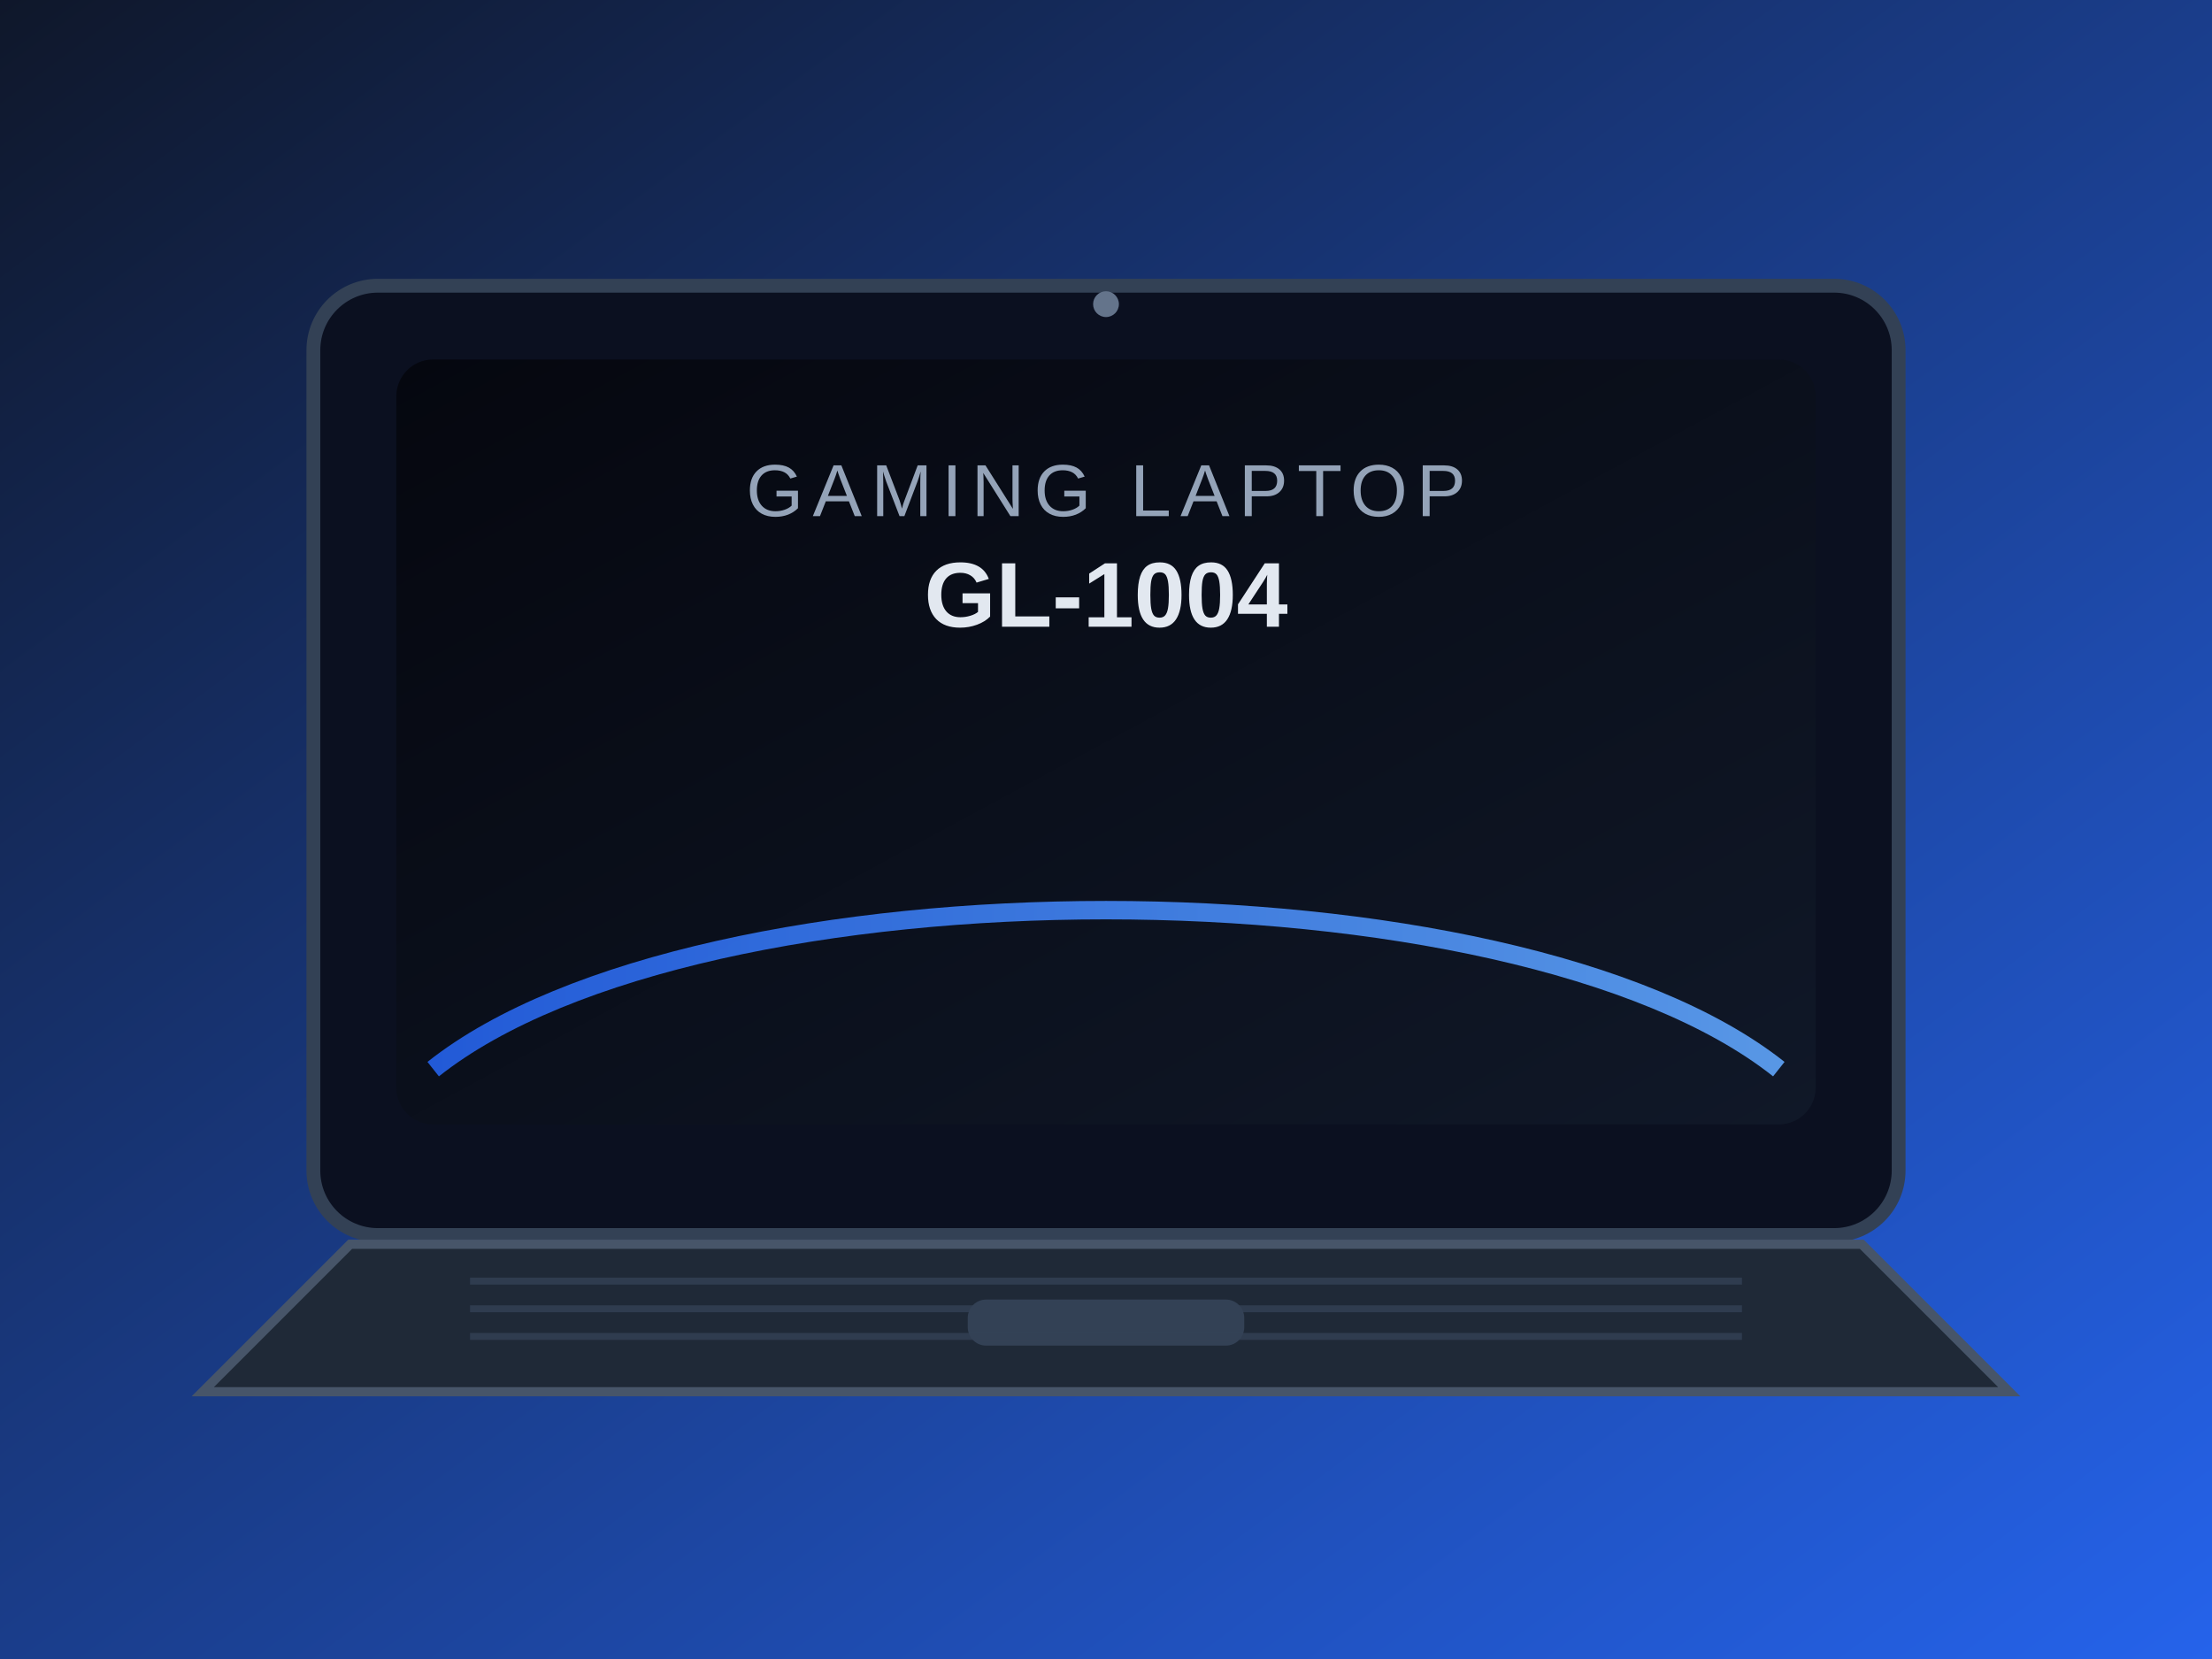
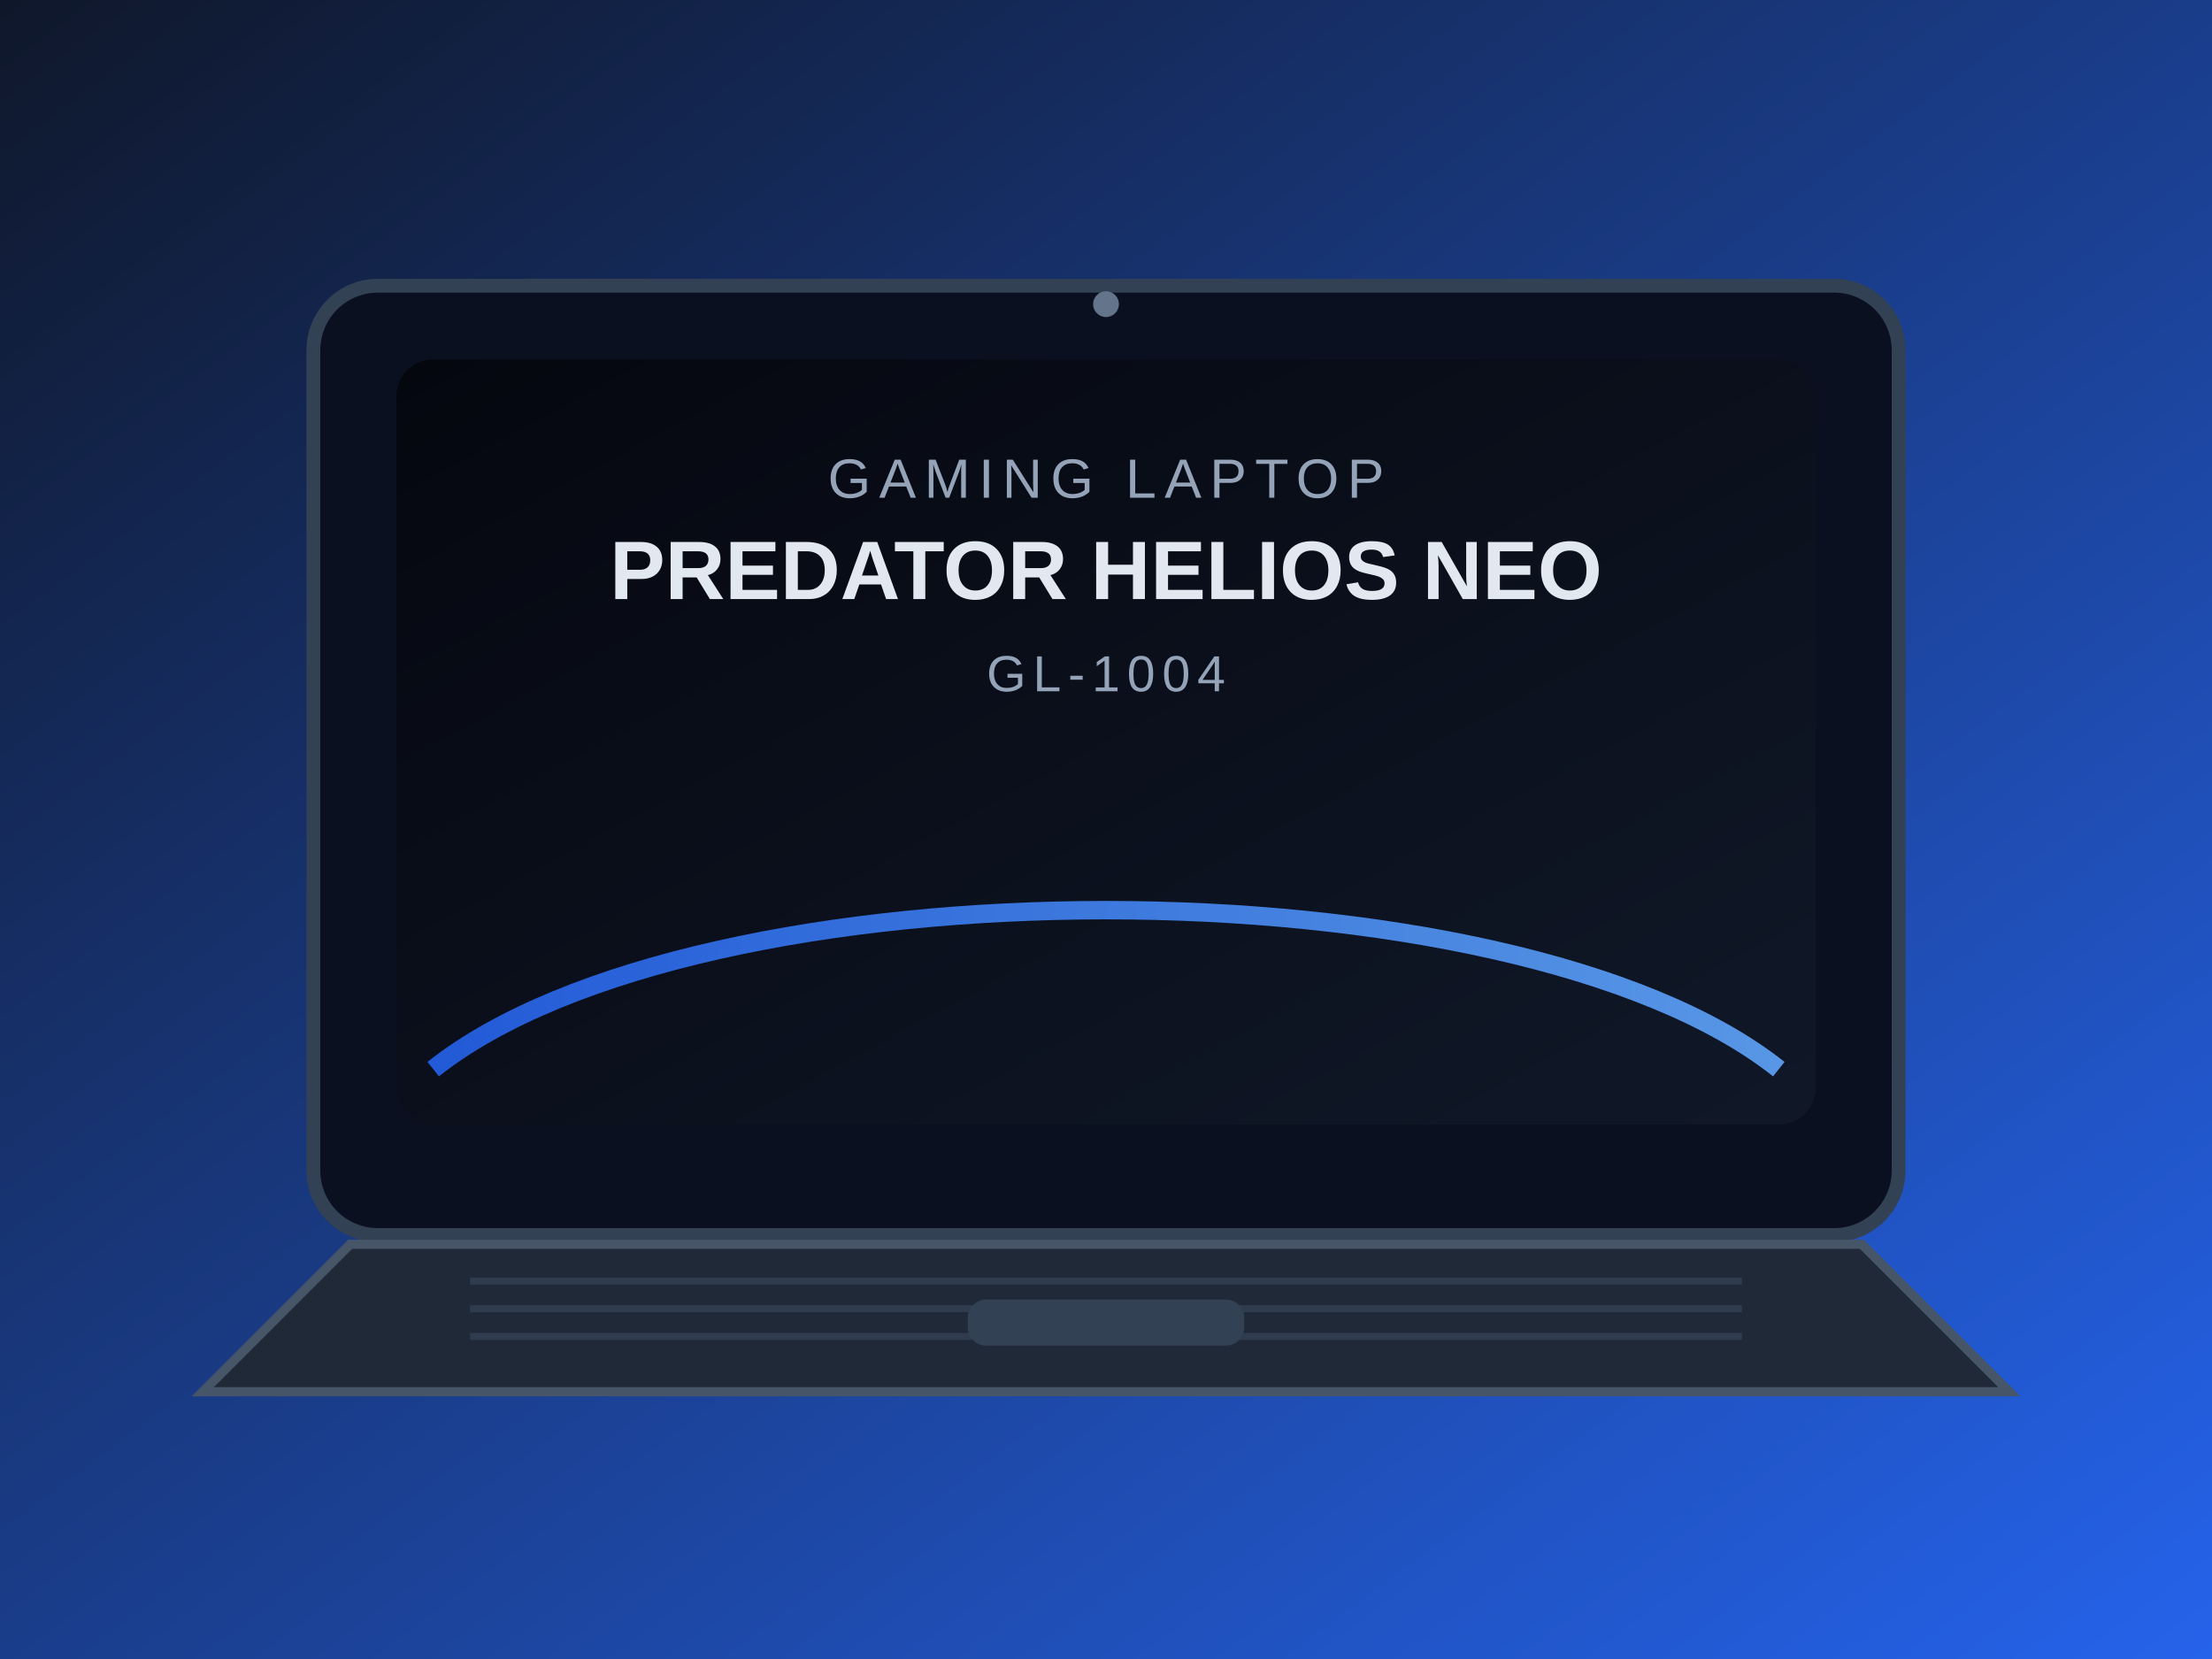
<svg xmlns="http://www.w3.org/2000/svg" width="480" height="360" viewBox="0 0 480 360" role="img" aria-labelledby="title desc">
  <defs>
    <linearGradient id="bg" x1="0" y1="0" x2="1" y2="1">
      <stop offset="0%" stop-color="#0f172a" />
      <stop offset="100%" stop-color="#2563eb" />
    </linearGradient>
    <linearGradient id="screen" x1="0" y1="0" x2="1" y2="1">
      <stop offset="0%" stop-color="#05070f" />
      <stop offset="100%" stop-color="#101828" />
    </linearGradient>
    <linearGradient id="glow" x1="0" y1="0" x2="1" y2="0">
      <stop offset="0%" stop-color="#2563eb" />
      <stop offset="100%" stop-color="#60a5fa" />
    </linearGradient>
  </defs>
  <rect x="0" y="0" width="480" height="360" fill="url(#bg)" />
  <rect x="68" y="62" width="344" height="206" rx="14" fill="#0b1020" stroke="#334155" stroke-width="3" />
  <rect x="86" y="78" width="308" height="166" rx="8" fill="url(#screen)" />
  <path d="M94 232 C152 186, 328 186, 386 232" fill="none" stroke="url(#glow)" stroke-width="4" opacity="0.9" />
  <path d="M76 270 L404 270 L436 302 L44 302 Z" fill="#1f2937" stroke="#475569" stroke-width="2" />
  <rect x="210" y="282" width="60" height="10" rx="4" fill="#334155" />
  <g stroke="#334155" stroke-width="1.5" opacity="0.8">
    <line x1="102" y1="278" x2="378" y2="278" />
    <line x1="102" y1="284" x2="378" y2="284" />
    <line x1="102" y1="290" x2="378" y2="290" />
  </g>
-   <text x="240" y="112" text-anchor="middle" fill="#94a3b8" font-family="Arial, Helvetica, sans-serif" font-size="16" letter-spacing="2">GAMING LAPTOP</text>
-   <text x="240" y="136" text-anchor="middle" fill="#e2e8f0" font-family="Arial, Helvetica, sans-serif" font-size="20" font-weight="700">GL-1004</text>
+   <text x="240" y="108" text-anchor="middle" fill="#94a3b8" font-family="Arial, Helvetica, sans-serif" font-size="12" letter-spacing="1.8">GAMING LAPTOP</text>
+   <text x="240" y="130" text-anchor="middle" fill="#e2e8f0" font-family="Arial, Helvetica, sans-serif" font-size="18" font-weight="700">PREDATOR HELIOS NEO</text>
+   <text x="240" y="150" text-anchor="middle" fill="#94a3b8" font-family="Arial, Helvetica, sans-serif" font-size="11" letter-spacing="1.5">GL-1004</text>
  <circle cx="240" cy="66" r="2.8" fill="#64748b" />
</svg>
